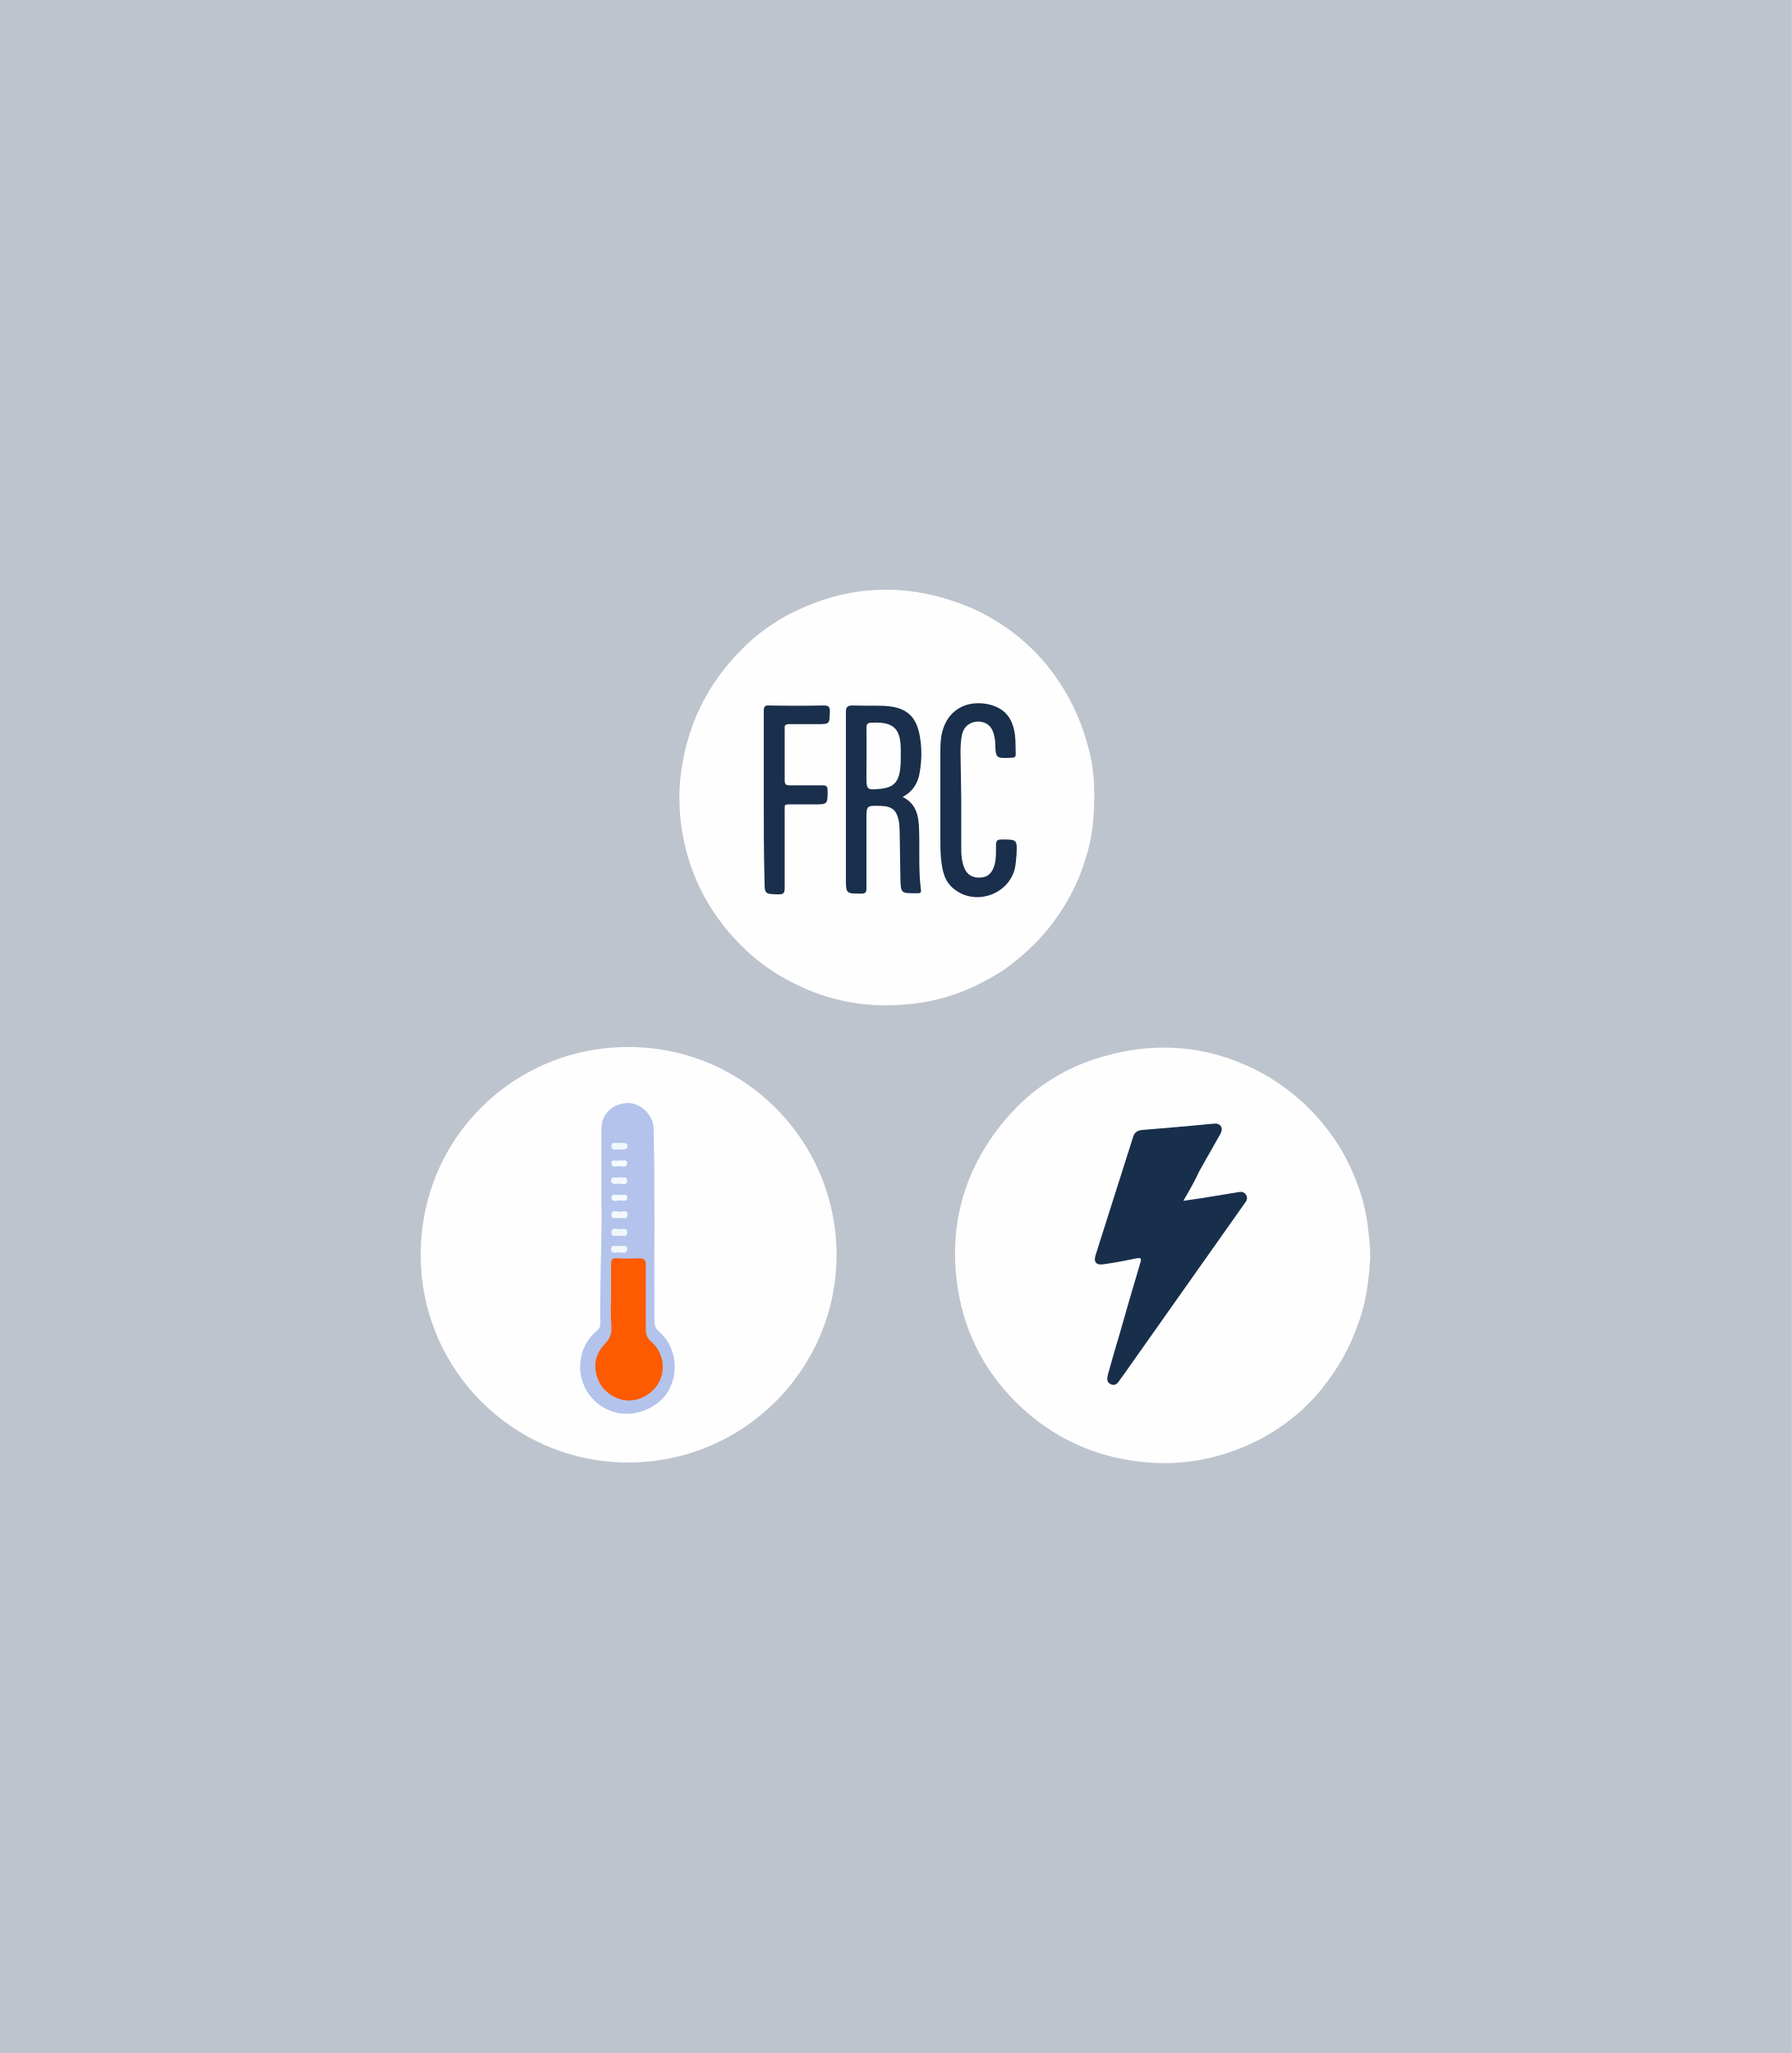
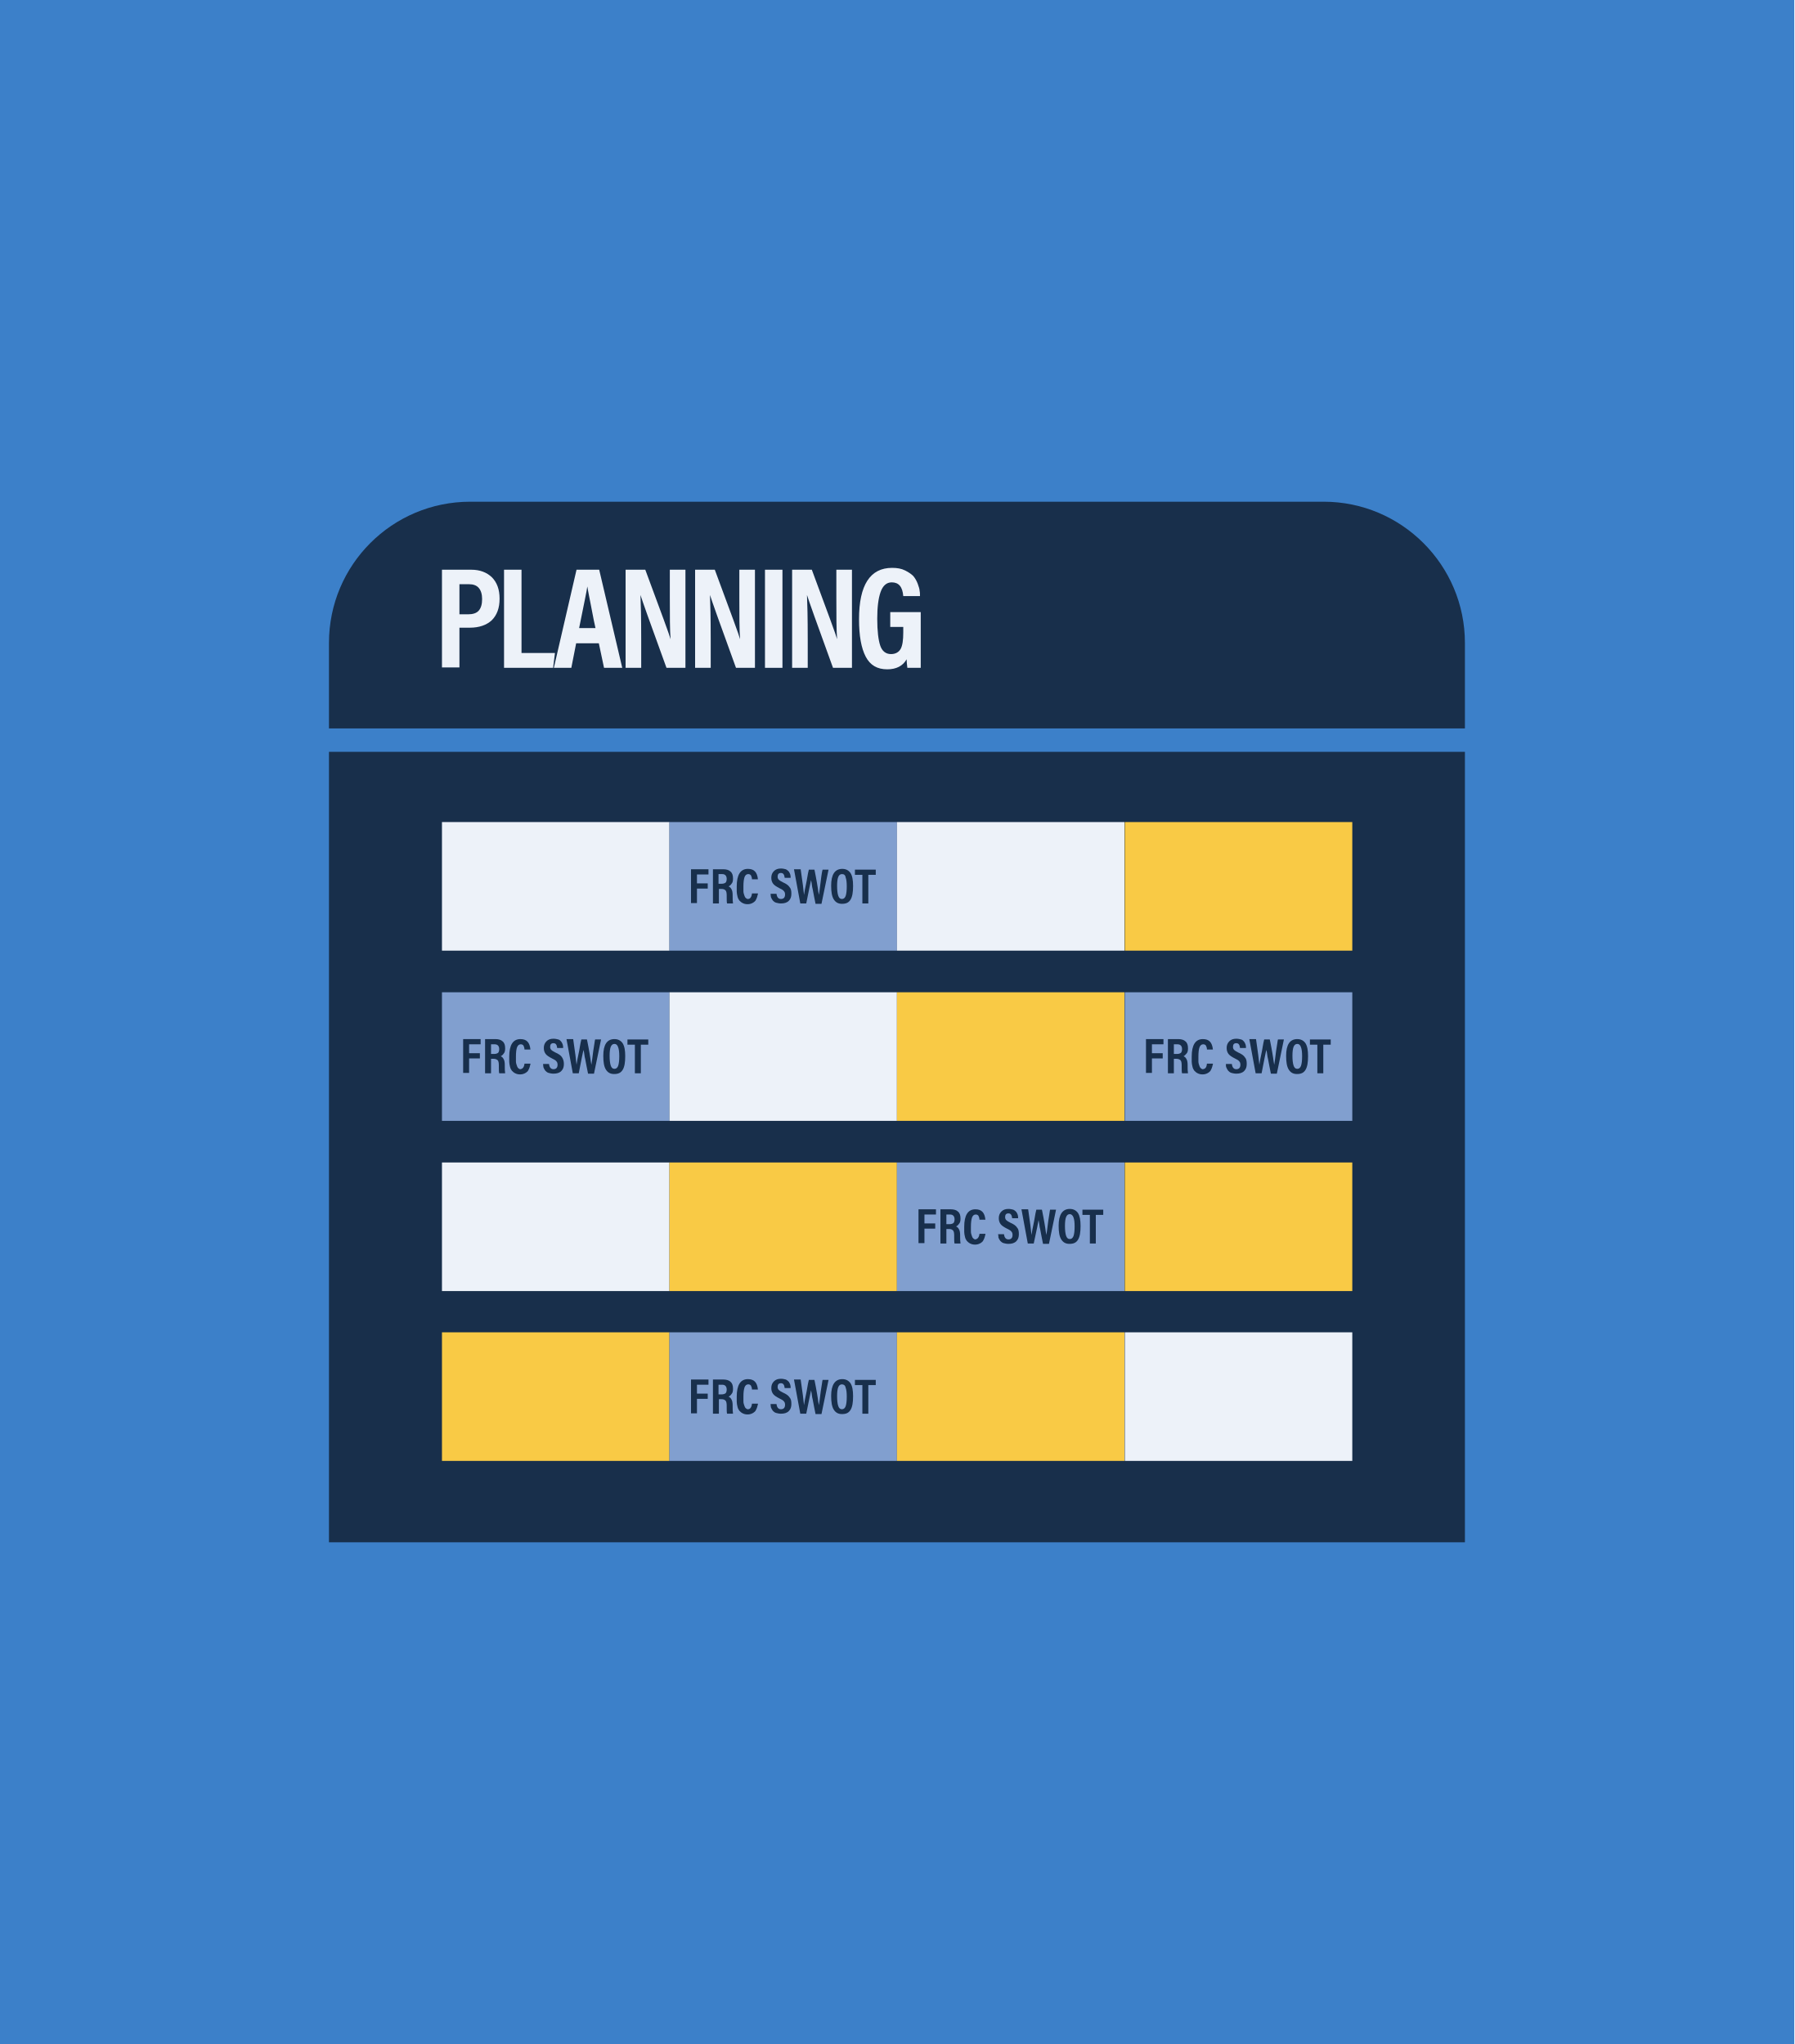
- <svg xmlns="http://www.w3.org/2000/svg" version="1.1" id="Layer_1" x="0px" y="0px" viewBox="85 -75 480 550" enable-background="new 85 -75 480 550" xml:space="preserve">
-   <rect x="85" y="-75" fill="#BEC4CE" width="480" height="550" />
-   <g>
-     <path fill="#FEFEFE" d="M253.4,205.5c30.8,0,55.7,25,55.7,55.8c-0.1,30.7-25.1,55.6-56,55.5c-30.6-0.1-55.4-24.9-55.4-55.6   C197.7,229.6,223,205.4,253.4,205.5z" />
-     <path fill="#FEFEFE" d="M422.1,310.8c-10.9,5.5-22.4,7.4-34.5,5.4c-11.9-1.9-22-7.2-30.5-15.6c-8.9-8.9-14.2-19.7-15.8-32.3   c-1.9-15.4,2-29.3,11.5-41.5c7.1-9.1,16.3-15.5,27.5-18.7c15.1-4.4,29.7-2.9,43.5,4.8c0.7,0.4,1.4,0.8,2,1.2   c5.9,3.7,11,8.4,15.2,14c1.7,2.3,3.3,4.7,4.6,7.3l0,0c3.1,6,5.2,12.2,5.9,19c0.3,2.8,0.7,5.7,0.5,8.5c-0.4,5.6-1.1,11.2-3.1,16.5   c-1.8,5.2-4.2,10-7.4,14.4C436.6,301,430,306.7,422.1,310.8z" />
-     <path fill="#FEFEFE" d="M294.3,90.7c16.6-9.3,33.7-10.2,51.2-2.7c6,2.7,11.3,6.3,16,10.9c3.8,3.7,6.9,7.9,9.5,12.5   c2.8,5,4.7,10.2,6,15.7c1.4,6,1.3,12.1,0.8,18.2c-0.3,3.5-1.1,7-2.2,10.3c-1.5,5.1-3.9,9.8-6.9,14.3c-3.9,5.8-8.8,10.6-14.5,14.7   c-1.5,1.1-3.2,2-4.8,2.9l0,0c-6.5,3.6-13.4,5.8-20.8,6.5c-10.5,1.1-20.5-0.5-30-5.1c-9-4.3-16.2-10.6-21.9-18.8   c-4.2-6.1-7-12.7-8.5-19.9c-1.2-5.6-1.5-11.4-0.9-17.1c1.5-13.2,6.9-24.6,16.3-34C286.7,95.8,290.4,93.1,294.3,90.7z" />
-     <path fill="#B3C3EB" d="M246.1,247.2c0-8.3,0-14,0-19.8c0-4,3-6.7,6.9-6.9c3.3-0.2,7,3,7.1,6.8c0.4,17.2,0.1,34.4,0.2,51.6   c0,1.2,0.3,2,1.2,2.8c4.8,4,5.5,11.4,2.2,16.5c-2.8,4.2-8.9,6.5-13.8,5.2c-6.9-1.8-10.8-8.7-9.1-15.4c0.6-2.5,2-4.7,4-6.4   c0.7-0.6,1-1.1,1-2c0-1.6,0-3.3,0-4.9C245.8,264.7,246.3,254.7,246.1,247.2z" />
-     <path fill="#182F4C" d="M402,246.7c2.9-0.4,5.4-0.8,7.9-1.2c2.2-0.4,4.5-0.7,6.7-1.1c0.9-0.2,1.7-0.1,2.2,0.7   c0.5,0.9,0.2,1.6-0.4,2.3c-10.6,15-21.1,29.9-31.7,44.9c-0.6,0.8-1.2,1.7-1.8,2.5c-0.6,0.9-1.3,1.6-2.4,1c-1.2-0.6-0.9-1.6-0.7-2.6   c1-3.7,2.1-7.4,3.2-11.1c1.8-6.3,3.6-12.6,5.5-18.9c0.3-1,0.2-1.3-1-1.1c-2.9,0.6-5.9,1.2-8.9,1.6c-2,0.3-2.7-0.6-2.1-2.5   c3.3-10.5,6.7-21,10-31.5c0.4-1.4,1.2-1.9,2.7-2c6-0.5,12.1-1,18.1-1.6c0.5,0,1-0.1,1.5-0.1c1.4,0.2,1.9,1.4,1.1,2.8   c-1.9,3.3-3.7,6.6-5.6,9.9C405.1,241.3,403.7,243.8,402,246.7z" />
-     <path fill="#192F4B" d="M326.8,138.5c3.8,1.9,4.3,5.3,4.4,8.7c0.2,5.4-0.2,10.8,0.5,16.2c0.1,0.6-0.1,0.9-0.8,0.9   c-0.2,0-0.5,0-0.7,0c-3.8,0-3.9,0-4-3.9c-0.1-4.2-0.1-8.5-0.2-12.7c0-0.9-0.1-1.8-0.2-2.6c-0.6-3.1-1.8-4.1-4.9-4.2   c-3.8-0.1-3.8-0.1-3.8,3.6c0,6.2,0,12.3,0,18.5c0,1.1-0.3,1.4-1.4,1.4c-4.1,0-4.1,0-4.1-4.1c0-14.8,0-29.7,0-44.5   c0-1.4,0.4-1.8,1.8-1.8c2.8,0.1,5.6,0,8.4,0.1c6,0.3,8.8,2.7,9.7,8.7c0.5,3.3,0.4,6.7-0.3,10C330.6,135.2,329.3,137.2,326.8,138.5z   " />
-     <path fill="#192F4C" d="M342.5,138.9c0,4.6,0,9.2,0,13.8c0,1.6,0.2,3.3,0.8,4.8c0.8,1.9,2.2,2.7,4.3,2.6c1.9-0.1,3-1,3.7-3   c0.6-1.9,0.5-3.8,0.5-5.7c0-1.2,0.4-1.5,1.5-1.5c4.2,0,4.2,0,4,4.1c-0.1,1.2-0.2,2.4-0.4,3.5c-1.6,7.1-10.5,10.3-16.3,5.7   c-2.6-2-3.2-5-3.5-8c-0.2-1.9-0.2-3.8-0.2-5.8c0-7.4,0-14.9,0-22.3c0-2.3,0-4.5,0.7-6.7c1.6-5.2,6.2-7.8,11.8-6.8   c4.5,0.9,6.9,3.5,7.5,8.4c0.2,1.6,0.1,3.2,0.2,4.9c0,0.8-0.2,1.1-1.1,1.1c-4.2,0.2-4.3,0.2-4.4-3.9c0-0.8-0.2-1.7-0.4-2.5   c-0.6-2.2-2.1-3.3-4.3-3.3c-2.1,0.1-3.7,1.3-4.2,3.5c-0.3,1.5-0.4,3.1-0.4,4.7C342.4,130.6,342.4,134.7,342.5,138.9   C342.4,138.9,342.4,138.9,342.5,138.9z" />
-     <path fill="#192F4C" d="M289.6,139.2c0-7.9,0-15.8,0-23.7c0-1.1,0.2-1.6,1.5-1.5c4.9,0.1,9.8,0.1,14.6,0c1.3,0,1.6,0.4,1.6,1.6   c-0.1,3.4,0,3.4-3.4,3.4c-2.5,0-5,0-7.5,0c-1,0-1.3,0.3-1.2,1.3c0,4.6,0,9.2,0,13.8c0,1,0.4,1.3,1.3,1.3c3,0,5.9,0,8.9,0   c1,0,1.3,0.3,1.3,1.4c0,3.7,0,3.7-3.7,3.7c-1.9,0-3.7,0-5.6,0c-2.5,0-2.2-0.2-2.2,2.1c0,6.8,0,13.5,0,20.3c0,1.3-0.3,1.7-1.6,1.7   c-3.8-0.1-3.8,0-3.8-3.9C289.6,153.4,289.6,146.3,289.6,139.2z" />
-     <path fill="#FE5A00" d="M248.7,272.9c0-3.1,0-6.2,0-9.3c0-1.2,0.4-1.6,1.6-1.5c2,0.1,3.9,0.1,5.9,0c1.3,0,1.8,0.4,1.8,1.8   c0,5.8,0,11.5,0,17.3c0,1.3,0.4,2.3,1.4,3.2c3,2.6,3.9,6.6,2.5,10.1c-1.3,3.3-4.9,5.7-8.4,5.7c-3.4,0-6.9-2.3-8.2-5.4   c-1.5-3.6-1-6.9,1.7-9.7c1.3-1.4,1.9-2.7,1.8-4.5C248.6,278,248.6,275.4,248.7,272.9C248.6,272.9,248.7,272.9,248.7,272.9z" />
-     <path fill="#F4F8FD" d="M250.9,251.4c-0.7-0.4-2.2,0.6-2.1-1c0-1.4,1.4-0.8,2.1-0.8c0.8,0,2.2-0.6,2.2,0.8   C253.1,252.1,251.6,251,250.9,251.4z" />
-     <path fill="#F1F6FC" d="M250.9,256.1c-0.7-0.3-2.1,0.6-2.1-0.9c0-1.6,1.4-0.8,2.1-0.9c0.8,0,2.1-0.5,2.1,0.8   C253.1,256.7,251.7,255.9,250.9,256.1z" />
-     <path fill="#F0F7FC" d="M250.8,233c-0.6-0.2-1.9,0.5-2-0.9c0-1.5,1.3-0.7,2-0.9c0.4-0.1,0.9,0,1.3,0c0.5,0,1,0.2,1,0.8   c0,0.7-0.5,0.9-1.1,0.9C251.7,233,251.3,233,250.8,233z" />
-     <path fill="#F3F8FD" d="M250.8,240.4c0.8,0.3,2.2-0.5,2.2,0.9c0,1.5-1.4,0.8-2.2,0.8c-0.7,0-2,0.5-2.1-0.8   C248.8,239.8,250.1,240.7,250.8,240.4z" />
-     <path fill="#F2F7FC" d="M250.8,258.7c0.9,0.3,2.2-0.4,2.2,0.9c0,1.5-1.4,0.9-2.2,0.9c-0.8,0-2.2,0.5-2.1-1   C248.9,258.1,250.3,259.2,250.8,258.7z" />
-     <path fill="#F5FBFE" d="M250.9,235.8c0.8,0.4,2.1-0.5,2.1,0.8c0,1.3-1.3,0.9-2.1,0.8c-0.7,0-2.1,0.6-2.1-0.7   C248.8,235.2,250.3,236.4,250.9,235.8z" />
-     <path fill="#F6FAFD" d="M251.1,245.1c0.6,0.3,1.9-0.6,1.9,0.7c0,1.3-1.4,0.8-2.1,0.8c-0.7,0-2.1,0.6-2.1-0.8c0-1.2,1.3-0.5,2-0.7   C250.9,245.1,251,245.1,251.1,245.1z" />
-     <path fill="#FEFEFE" d="M326.3,127.4c0,1.5,0,3.3-0.4,5c-0.6,2.5-2.1,3.6-4.8,3.9c-4,0.4-4,0.4-4-3.6c0-4.2,0.1-8.4,0-12.6   c0-1.3,0.4-1.5,1.6-1.5c6.2-0.3,7.6,2.1,7.6,7.6C326.3,126.5,326.3,126.9,326.3,127.4z" />
+ <svg xmlns="http://www.w3.org/2000/svg" version="1.1" x="0px" y="0px" viewBox="0 0 482.7 550" enable-background="new 0 0 482.7 550" xml:space="preserve">
+   <g id="Layer_2">
+     <rect fill="#3C80C9" width="482.7" height="550" />
+   </g>
+   <g id="Layer_3">
+     <g>
+       <path fill="#182F4B" d="M356.1,135H126.5c-21,0-38,17-38,38v23h305.6v-23C394.1,152.1,377.1,135,356.1,135z" />
+       <rect x="88.5" y="202.3" fill="#182F4B" width="305.6" height="212.7" />
+       <g>
+         <g>
+           <path fill="#EDF2F9" d="M118.9,179.7v-26.4h7.9c2.3,0,4.1,0.7,5.5,2c1.4,1.4,2.1,3.3,2.1,5.8c0,2.5-0.7,4.4-2.1,5.8      c-1.4,1.3-3.4,2-5.9,2h-2.8v10.7H118.9z M123.6,157.2v8.1h2.3c1.3,0,2.3-0.3,2.9-1c0.6-0.7,0.9-1.7,0.9-3.1c0-1.3-0.3-2.3-0.9-3      c-0.6-0.7-1.5-1-2.6-1H123.6z" />
+           <path fill="#EDF2F9" d="M135.6,179.7v-26.4h4.7v22.4h9l-0.5,4H135.6z" />
+           <path fill="#EDF2F9" d="M161.1,173.1H155l-1.3,6.6H149l6.1-26.4h6.1l6.2,26.4h-4.9L161.1,173.1z M155.8,169h4.4      c-0.3-1.3-0.6-2.8-0.9-4.4c-0.3-1.7-0.6-3-0.8-4.1c-0.2-1.1-0.4-2-0.5-2.7H158C157.9,158.8,157.1,162.5,155.8,169z" />
+           <path fill="#EDF2F9" d="M172.5,179.7h-4.2v-26.4h5.3c4.3,11.6,6.6,17.8,6.8,18.7h0c-0.2-2.5-0.2-6.3-0.2-11.4v-7.3h4.2v26.4      h-5.1c-4.3-11.8-6.6-18.3-7-19.6h0c0.1,2.2,0.2,6.1,0.2,11.9V179.7z" />
+           <path fill="#EDF2F9" d="M191.3,179.7H187v-26.4h5.3c4.3,11.6,6.6,17.8,6.8,18.7h0c-0.2-2.5-0.2-6.3-0.2-11.4v-7.3h4.2v26.4h-5.1      c-4.3-11.8-6.6-18.3-7-19.6h0c0.1,2.2,0.2,6.1,0.2,11.9V179.7z" />
+           <path fill="#EDF2F9" d="M205.8,153.3h4.7v26.4h-4.7V153.3z" />
+           <path fill="#EDF2F9" d="M217.3,179.7h-4.2v-26.4h5.3c4.3,11.6,6.6,17.8,6.8,18.7h0c-0.2-2.5-0.2-6.3-0.2-11.4v-7.3h4.2v26.4      h-5.1c-4.3-11.8-6.6-18.3-7-19.6h0c0.1,2.2,0.2,6.1,0.2,11.9V179.7z" />
+           <path fill="#EDF2F9" d="M247.7,164.9v14.8h-3.6c-0.1-0.9-0.2-1.7-0.2-2.3c-1,1.8-2.8,2.7-5.2,2.7c-2.7,0-4.6-1.1-5.8-3.4      c-1.2-2.3-1.8-5.6-1.8-10.1c0-9.2,3-13.8,8.9-13.8c1.4,0,2.5,0.2,3.5,0.7c1,0.5,1.7,1,2.2,1.5c0.5,0.6,0.9,1.3,1.2,2.1      c0.3,0.8,0.5,1.5,0.5,1.9c0.1,0.4,0.1,0.9,0.1,1.4H243c-0.2-2.5-1.2-3.7-3.1-3.7c-1.4,0-2.4,0.9-3,2.6c-0.6,1.7-0.9,4.1-0.9,7.2      c0,3.3,0.3,5.7,0.8,7.2c0.5,1.5,1.5,2.3,2.9,2.3c1.2,0,2.1-0.5,2.6-1.4c0.5-0.9,0.7-2.4,0.7-4.4v-1.5h-3.5v-4H247.7z" />
+         </g>
+       </g>
+       <g>
+         <rect x="118.9" y="221.2" fill="#EDF2F9" width="61.2" height="34.6" />
+         <rect x="180.1" y="221.2" fill="#819FCF" width="61.2" height="34.6" />
+         <rect x="241.3" y="221.2" fill="#EDF2F9" width="61.2" height="34.6" />
+         <rect x="302.6" y="221.2" fill="#F9CA45" width="61.2" height="34.6" />
+         <rect x="118.9" y="267" fill="#819FCF" width="61.2" height="34.6" />
+         <rect x="180.1" y="267" fill="#EDF2F9" width="61.2" height="34.6" />
+         <rect x="241.3" y="267" fill="#F9CA45" width="61.2" height="34.6" />
+         <rect x="302.6" y="267" fill="#819FCF" width="61.2" height="34.6" />
+         <rect x="118.9" y="312.8" fill="#EDF2F9" width="61.2" height="34.6" />
+         <rect x="180.1" y="312.8" fill="#F9CA45" width="61.2" height="34.6" />
+         <rect x="241.3" y="312.8" fill="#819FCF" width="61.2" height="34.6" />
+         <rect x="302.6" y="312.8" fill="#F9CA45" width="61.2" height="34.6" />
+         <rect x="118.9" y="358.5" fill="#F9CA45" width="61.2" height="34.6" />
+         <rect x="180.1" y="358.5" fill="#819FCF" width="61.2" height="34.6" />
+         <rect x="241.3" y="358.5" fill="#F9CA45" width="61.2" height="34.6" />
+         <rect x="302.6" y="358.5" fill="#EDF2F9" width="61.2" height="34.6" />
+         <g>
+           <g>
+             <path fill="#182F4C" d="M124.6,288.8v-9.2h4.7v1.4h-3.1v2.4h2.9v1.4h-2.9v3.9H124.6z" />
+             <path fill="#182F4C" d="M132.8,284.9h-0.7v3.9h-1.6v-9.2h2.8c0.8,0,1.5,0.2,1.9,0.6c0.5,0.4,0.7,1,0.7,1.9       c0,0.6-0.1,1.1-0.4,1.4c-0.2,0.3-0.5,0.6-0.8,0.7c0.4,0.2,0.6,0.4,0.8,0.8c0.2,0.3,0.3,0.9,0.3,1.5v0.4c0,0.7,0,1.3,0.1,1.9       h-1.6c-0.1-0.3-0.1-1-0.1-1.9v-0.3c0-0.6-0.1-1.1-0.3-1.3C133.7,285.1,133.3,284.9,132.8,284.9z M132.1,281v2.6h0.8       c0.5,0,0.8-0.1,1.1-0.3c0.2-0.2,0.3-0.6,0.3-1c0-0.8-0.4-1.3-1.2-1.3H132.1z" />
+             <path fill="#182F4C" d="M141.1,286.2h1.6c0,0.2,0,0.3-0.1,0.5c0,0.1-0.1,0.4-0.2,0.7s-0.3,0.6-0.4,0.8       c-0.2,0.2-0.4,0.4-0.8,0.6c-0.4,0.2-0.8,0.3-1.3,0.3c-0.5,0-0.9-0.1-1.3-0.3c-0.4-0.2-0.6-0.4-0.9-0.7       c-0.2-0.3-0.4-0.6-0.5-1.1c-0.1-0.4-0.2-0.9-0.2-1.3c0-0.4,0-0.9,0-1.4c0-3.1,1-4.7,3-4.7c1.7,0,2.5,0.9,2.7,2.8h-1.6       c0-0.5-0.2-0.9-0.3-1.1c-0.2-0.2-0.4-0.3-0.7-0.3c-0.5,0-0.8,0.3-1,0.8s-0.3,1.4-0.3,2.5c0,0.5,0,0.9,0,1.3       c0,0.4,0.1,0.7,0.2,1c0.1,0.3,0.2,0.6,0.4,0.8c0.2,0.2,0.4,0.3,0.6,0.3C140.6,287.6,141,287.2,141.1,286.2z" />
+             <path fill="#182F4C" d="M146.1,286.3h1.6c0.1,0.9,0.5,1.4,1.2,1.4c0.7,0,1.1-0.4,1.1-1.2c0-0.4-0.1-0.7-0.3-0.9       c-0.2-0.3-0.6-0.5-1.2-0.8c-0.8-0.4-1.4-0.8-1.7-1.2c-0.3-0.4-0.5-0.9-0.5-1.6c0-0.7,0.2-1.3,0.7-1.8c0.5-0.5,1.1-0.7,1.9-0.7       c0.5,0,0.9,0.1,1.3,0.2s0.6,0.4,0.8,0.6c0.2,0.3,0.3,0.5,0.4,0.8c0.1,0.3,0.1,0.6,0.1,0.9h-1.6c-0.1-0.9-0.4-1.3-1-1.3       c-0.6,0-0.9,0.3-0.9,1c0,0.3,0.1,0.6,0.3,0.8c0.2,0.2,0.5,0.4,1.1,0.7c0.9,0.4,1.5,0.8,1.8,1.3s0.5,1,0.5,1.8       c0,0.8-0.2,1.4-0.7,1.9c-0.5,0.5-1.2,0.7-2.1,0.7c-0.5,0-0.9-0.1-1.3-0.2c-0.4-0.1-0.7-0.4-0.9-0.6c-0.2-0.3-0.4-0.6-0.5-0.9       C146.2,287,146.1,286.7,146.1,286.3z" />
+             <path fill="#182F4C" d="M155.7,288.8h-1.6l-1.7-9.2h1.8c0.5,3.4,0.8,5.7,0.9,6.9h0c0.1-0.7,0.3-1.9,0.7-3.7       c0.3-1.8,0.5-2.8,0.6-3.1h1.5c0,0.1,0.2,0.8,0.4,2c0.2,1.2,0.4,2.1,0.5,2.9c0.1,0.8,0.2,1.4,0.3,1.9h0c0.1-0.7,0.3-1.9,0.5-3.7       c0.3-1.7,0.4-2.8,0.5-3.1h1.6l-1.9,9.2h-1.6c-0.1-0.4-0.2-1.1-0.4-2c-0.2-0.9-0.3-1.8-0.5-2.5c-0.1-0.8-0.2-1.4-0.3-1.9h0       C156.8,283.1,156.4,285.2,155.7,288.8z" />
+             <path fill="#182F4C" d="M165.3,279.6c1,0,1.7,0.4,2.2,1.1c0.5,0.8,0.7,1.9,0.7,3.5c0,1.7-0.2,2.9-0.7,3.7       c-0.5,0.8-1.2,1.1-2.3,1.1c-1,0-1.7-0.4-2.2-1.2c-0.5-0.8-0.7-2-0.7-3.7C162.3,281.1,163.3,279.6,165.3,279.6z M165.3,280.9       c-0.5,0-0.8,0.3-1,0.8c-0.2,0.5-0.3,1.3-0.3,2.4c0,1.1,0.1,2,0.3,2.6c0.2,0.6,0.5,0.9,1,0.9c0.5,0,0.8-0.3,1-0.8       c0.2-0.6,0.3-1.4,0.3-2.6c0-1.1-0.1-1.9-0.3-2.4C166.1,281.2,165.8,280.9,165.3,280.9z" />
+             <path fill="#182F4C" d="M170.8,288.8v-7.7h-2v-1.4h5.6v1.4h-2v7.7H170.8z" />
+           </g>
+         </g>
+         <g>
+           <g>
+             <path fill="#182F4C" d="M308.3,288.8v-9.2h4.7v1.4h-3.1v2.4h2.9v1.4h-2.9v3.9H308.3z" />
+             <path fill="#182F4C" d="M316.5,284.9h-0.7v3.9h-1.6v-9.2h2.8c0.8,0,1.5,0.2,1.9,0.6c0.5,0.4,0.7,1,0.7,1.9       c0,0.6-0.1,1.1-0.4,1.4s-0.5,0.6-0.8,0.7c0.4,0.2,0.6,0.4,0.8,0.8c0.2,0.3,0.3,0.9,0.3,1.5v0.4c0,0.7,0,1.3,0.1,1.9H318       c-0.1-0.3-0.1-1-0.1-1.9v-0.3c0-0.6-0.1-1.1-0.3-1.3C317.4,285.1,317,284.9,316.5,284.9z M315.8,281v2.6h0.8       c0.5,0,0.8-0.1,1.1-0.3c0.2-0.2,0.3-0.6,0.3-1c0-0.8-0.4-1.3-1.2-1.3H315.8z" />
+             <path fill="#182F4C" d="M324.7,286.2h1.6c0,0.2,0,0.3-0.1,0.5c0,0.1-0.1,0.4-0.2,0.7c-0.1,0.3-0.3,0.6-0.4,0.8       c-0.2,0.2-0.4,0.4-0.8,0.6s-0.8,0.3-1.3,0.3c-0.5,0-0.9-0.1-1.3-0.3c-0.4-0.2-0.6-0.4-0.9-0.7c-0.2-0.3-0.4-0.6-0.5-1.1       c-0.1-0.4-0.2-0.9-0.2-1.3s0-0.9,0-1.4c0-3.1,1-4.7,3-4.7c1.7,0,2.5,0.9,2.7,2.8h-1.6c0-0.5-0.2-0.9-0.3-1.1       c-0.2-0.2-0.4-0.3-0.7-0.3c-0.5,0-0.8,0.3-1,0.8s-0.3,1.4-0.3,2.5c0,0.5,0,0.9,0,1.3c0,0.4,0.1,0.7,0.2,1       c0.1,0.3,0.2,0.6,0.4,0.8c0.2,0.2,0.4,0.3,0.6,0.3C324.3,287.6,324.6,287.2,324.7,286.2z" />
+             <path fill="#182F4C" d="M329.8,286.3h1.6c0.1,0.9,0.5,1.4,1.2,1.4c0.7,0,1.1-0.4,1.1-1.2c0-0.4-0.1-0.7-0.3-0.9       c-0.2-0.3-0.6-0.5-1.2-0.8c-0.8-0.4-1.4-0.8-1.7-1.2c-0.3-0.4-0.5-0.9-0.5-1.6c0-0.7,0.2-1.3,0.7-1.8c0.5-0.5,1.1-0.7,1.9-0.7       c0.5,0,0.9,0.1,1.3,0.2s0.6,0.4,0.8,0.6c0.2,0.3,0.3,0.5,0.4,0.8c0.1,0.3,0.1,0.6,0.1,0.9h-1.6c-0.1-0.9-0.4-1.3-1-1.3       c-0.6,0-0.9,0.3-0.9,1c0,0.3,0.1,0.6,0.3,0.8c0.2,0.2,0.5,0.4,1.1,0.7c0.9,0.4,1.5,0.8,1.8,1.3c0.4,0.4,0.5,1,0.5,1.8       c0,0.8-0.2,1.4-0.7,1.9c-0.5,0.5-1.2,0.7-2.1,0.7c-0.5,0-0.9-0.1-1.3-0.2c-0.4-0.1-0.7-0.4-0.9-0.6c-0.2-0.3-0.4-0.6-0.5-0.9       C329.8,287,329.8,286.7,329.8,286.3z" />
+             <path fill="#182F4C" d="M339.4,288.8h-1.6l-1.7-9.2h1.8c0.5,3.4,0.8,5.7,0.9,6.9h0c0.1-0.7,0.3-1.9,0.7-3.7       c0.3-1.8,0.5-2.8,0.6-3.1h1.5c0,0.1,0.2,0.8,0.4,2c0.2,1.2,0.4,2.1,0.5,2.9c0.1,0.8,0.2,1.4,0.3,1.9h0c0.1-0.7,0.3-1.9,0.5-3.7       c0.3-1.7,0.4-2.8,0.5-3.1h1.6l-1.9,9.2h-1.6c-0.1-0.4-0.2-1.1-0.4-2c-0.2-0.9-0.3-1.8-0.5-2.5c-0.1-0.8-0.2-1.4-0.3-1.9h0       C340.5,283.1,340.1,285.2,339.4,288.8z" />
+             <path fill="#182F4C" d="M349,279.6c1,0,1.7,0.4,2.2,1.1c0.5,0.8,0.7,1.9,0.7,3.5c0,1.7-0.2,2.9-0.7,3.7       c-0.5,0.8-1.2,1.1-2.3,1.1c-1,0-1.7-0.4-2.2-1.2c-0.5-0.8-0.7-2-0.7-3.7C346,281.1,347,279.6,349,279.6z M349,280.9       c-0.5,0-0.8,0.3-1,0.8c-0.2,0.5-0.3,1.3-0.3,2.4c0,1.1,0.1,2,0.3,2.6c0.2,0.6,0.5,0.9,1,0.9c0.5,0,0.8-0.3,1-0.8       c0.2-0.6,0.3-1.4,0.3-2.6c0-1.1-0.1-1.9-0.3-2.4C349.8,281.2,349.5,280.9,349,280.9z" />
+             <path fill="#182F4C" d="M354.4,288.8v-7.7h-2v-1.4h5.6v1.4h-2v7.7H354.4z" />
+           </g>
+         </g>
+         <g>
+           <g>
+             <path fill="#182F4C" d="M185.9,243.1v-9.2h4.7v1.4h-3.1v2.4h2.9v1.4h-2.9v3.9H185.9z" />
+             <path fill="#182F4C" d="M194.1,239.2h-0.7v3.9h-1.6v-9.2h2.8c0.8,0,1.5,0.2,1.9,0.6c0.5,0.4,0.7,1,0.7,1.9       c0,0.6-0.1,1.1-0.4,1.4c-0.2,0.3-0.5,0.6-0.8,0.7c0.4,0.2,0.6,0.4,0.8,0.8c0.2,0.3,0.3,0.9,0.3,1.5v0.4c0,0.7,0,1.3,0.1,1.9       h-1.6c-0.1-0.3-0.1-1-0.1-1.9v-0.3c0-0.6-0.1-1.1-0.3-1.3C194.9,239.3,194.6,239.2,194.1,239.2z M193.3,235.2v2.6h0.8       c0.5,0,0.8-0.1,1.1-0.3c0.2-0.2,0.3-0.6,0.3-1c0-0.8-0.4-1.3-1.2-1.3H193.3z" />
+             <path fill="#182F4C" d="M202.3,240.4h1.6c0,0.2,0,0.3-0.1,0.5c0,0.1-0.1,0.4-0.2,0.7s-0.3,0.6-0.4,0.8       c-0.2,0.2-0.4,0.4-0.8,0.6c-0.4,0.2-0.8,0.3-1.3,0.3c-0.5,0-0.9-0.1-1.3-0.3c-0.4-0.2-0.6-0.4-0.9-0.7       c-0.2-0.3-0.4-0.6-0.5-1.1c-0.1-0.4-0.2-0.9-0.2-1.3c0-0.4,0-0.9,0-1.4c0-3.1,1-4.7,3-4.7c1.7,0,2.5,0.9,2.7,2.8h-1.6       c0-0.5-0.2-0.9-0.3-1.1c-0.2-0.2-0.4-0.3-0.7-0.3c-0.5,0-0.8,0.3-1,0.8c-0.2,0.6-0.3,1.4-0.3,2.5c0,0.5,0,0.9,0,1.3       c0,0.4,0.1,0.7,0.2,1c0.1,0.3,0.2,0.6,0.4,0.8s0.4,0.3,0.6,0.3C201.8,241.9,202.2,241.4,202.3,240.4z" />
+             <path fill="#182F4C" d="M207.3,240.5h1.6c0.1,0.9,0.5,1.4,1.2,1.4c0.7,0,1.1-0.4,1.1-1.2c0-0.4-0.1-0.7-0.3-0.9       c-0.2-0.3-0.6-0.5-1.2-0.8c-0.8-0.4-1.4-0.8-1.7-1.2c-0.3-0.4-0.5-0.9-0.5-1.6c0-0.7,0.2-1.3,0.7-1.8c0.5-0.5,1.1-0.7,1.9-0.7       c0.5,0,0.9,0.1,1.3,0.2c0.4,0.2,0.6,0.4,0.8,0.6c0.2,0.3,0.3,0.5,0.4,0.8c0.1,0.3,0.1,0.6,0.1,0.9h-1.6c-0.1-0.9-0.4-1.3-1-1.3       c-0.6,0-0.9,0.3-0.9,1c0,0.3,0.1,0.6,0.3,0.8c0.2,0.2,0.5,0.4,1.1,0.7c0.9,0.4,1.5,0.8,1.8,1.3c0.4,0.4,0.5,1,0.5,1.8       c0,0.8-0.2,1.4-0.7,1.9c-0.5,0.5-1.2,0.7-2.1,0.7c-0.5,0-0.9-0.1-1.3-0.2c-0.4-0.1-0.7-0.4-0.9-0.6c-0.2-0.3-0.4-0.6-0.5-0.9       C207.4,241.2,207.3,240.9,207.3,240.5z" />
+             <path fill="#182F4C" d="M216.9,243.1h-1.6l-1.7-9.2h1.8c0.5,3.4,0.8,5.7,0.9,6.9h0c0.1-0.7,0.3-1.9,0.7-3.7       c0.3-1.8,0.5-2.8,0.6-3.1h1.5c0,0.1,0.2,0.8,0.4,2c0.2,1.2,0.4,2.1,0.5,2.9c0.1,0.8,0.2,1.4,0.3,1.9h0c0.1-0.7,0.3-1.9,0.5-3.7       s0.4-2.8,0.5-3.1h1.6l-1.9,9.2h-1.6c-0.1-0.4-0.2-1.1-0.4-2c-0.2-0.9-0.3-1.8-0.5-2.5c-0.1-0.8-0.2-1.4-0.3-1.9h0       C218.1,237.3,217.6,239.5,216.9,243.1z" />
+             <path fill="#182F4C" d="M226.6,233.8c1,0,1.7,0.4,2.2,1.1c0.5,0.8,0.7,1.9,0.7,3.5c0,1.7-0.2,2.9-0.7,3.7       c-0.5,0.8-1.2,1.1-2.3,1.1c-1,0-1.7-0.4-2.2-1.2c-0.5-0.8-0.7-2-0.7-3.7C223.6,235.3,224.6,233.8,226.6,233.8z M226.5,235.2       c-0.5,0-0.8,0.3-1,0.8c-0.2,0.5-0.3,1.3-0.3,2.4c0,1.1,0.1,2,0.3,2.6c0.2,0.6,0.5,0.9,1,0.9c0.5,0,0.8-0.3,1-0.8       c0.2-0.6,0.3-1.4,0.3-2.6c0-1.1-0.1-1.9-0.3-2.4C227.4,235.4,227,235.2,226.5,235.2z" />
+             <path fill="#182F4C" d="M232,243.1v-7.7h-2v-1.4h5.6v1.4h-2v7.7H232z" />
+           </g>
+         </g>
+         <g>
+           <g>
+             <path fill="#182F4C" d="M247.1,334.6v-9.2h4.7v1.4h-3.1v2.4h2.9v1.4h-2.9v3.9H247.1z" />
+             <path fill="#182F4C" d="M255.3,330.7h-0.7v3.9h-1.6v-9.2h2.8c0.8,0,1.5,0.2,1.9,0.6c0.5,0.4,0.7,1,0.7,1.9       c0,0.6-0.1,1.1-0.4,1.4c-0.2,0.3-0.5,0.6-0.8,0.7c0.4,0.2,0.6,0.4,0.8,0.8c0.2,0.3,0.3,0.9,0.3,1.5v0.4c0,0.7,0,1.3,0.1,1.9       h-1.6c-0.1-0.3-0.1-1-0.1-1.9v-0.3c0-0.6-0.1-1.1-0.3-1.3C256.1,330.8,255.8,330.7,255.3,330.7z M254.6,326.8v2.6h0.8       c0.5,0,0.8-0.1,1.1-0.3c0.2-0.2,0.3-0.6,0.3-1c0-0.8-0.4-1.3-1.2-1.3H254.6z" />
+             <path fill="#182F4C" d="M263.5,332h1.6c0,0.2,0,0.3-0.1,0.5c0,0.1-0.1,0.4-0.2,0.7c-0.1,0.3-0.3,0.6-0.4,0.8       c-0.2,0.2-0.4,0.4-0.8,0.6c-0.4,0.2-0.8,0.3-1.3,0.3c-0.5,0-0.9-0.1-1.3-0.3c-0.4-0.2-0.6-0.4-0.9-0.7       c-0.2-0.3-0.4-0.6-0.5-1.1c-0.1-0.4-0.2-0.9-0.2-1.3c0-0.4,0-0.9,0-1.4c0-3.1,1-4.7,3-4.7c1.7,0,2.5,0.9,2.7,2.8h-1.6       c0-0.5-0.2-0.9-0.3-1.1c-0.2-0.2-0.4-0.3-0.7-0.3c-0.5,0-0.8,0.3-1,0.8c-0.2,0.6-0.3,1.4-0.3,2.5c0,0.5,0,0.9,0,1.3       c0,0.4,0.1,0.7,0.2,1c0.1,0.3,0.2,0.6,0.4,0.8c0.2,0.2,0.4,0.3,0.6,0.3C263,333.4,263.4,332.9,263.5,332z" />
+             <path fill="#182F4C" d="M268.5,332.1h1.6c0.1,0.9,0.5,1.4,1.2,1.4c0.7,0,1.1-0.4,1.1-1.2c0-0.4-0.1-0.7-0.3-0.9       c-0.2-0.3-0.6-0.5-1.2-0.8c-0.8-0.4-1.4-0.8-1.7-1.2c-0.3-0.4-0.5-0.9-0.5-1.6c0-0.7,0.2-1.3,0.7-1.8c0.5-0.5,1.1-0.7,1.9-0.7       c0.5,0,0.9,0.1,1.3,0.2c0.4,0.2,0.6,0.4,0.8,0.6c0.2,0.3,0.3,0.5,0.4,0.8c0.1,0.3,0.1,0.6,0.1,0.9h-1.6c-0.1-0.9-0.4-1.3-1-1.3       c-0.6,0-0.9,0.3-0.9,1c0,0.3,0.1,0.6,0.3,0.8c0.2,0.2,0.5,0.4,1.1,0.7c0.9,0.4,1.5,0.8,1.8,1.3c0.4,0.4,0.5,1,0.5,1.8       c0,0.8-0.2,1.4-0.7,1.9c-0.5,0.5-1.2,0.7-2.1,0.7c-0.5,0-0.9-0.1-1.3-0.2c-0.4-0.1-0.7-0.4-0.9-0.6c-0.2-0.3-0.4-0.6-0.5-0.9       C268.6,332.8,268.6,332.4,268.5,332.1z" />
+             <path fill="#182F4C" d="M278.1,334.6h-1.6l-1.7-9.2h1.8c0.5,3.4,0.8,5.7,0.9,6.9h0c0.1-0.7,0.3-1.9,0.7-3.7       c0.3-1.8,0.5-2.8,0.6-3.1h1.5c0,0.1,0.2,0.8,0.4,2s0.4,2.1,0.5,2.9c0.1,0.8,0.2,1.4,0.3,1.9h0c0.1-0.7,0.3-1.9,0.5-3.7       c0.3-1.7,0.4-2.8,0.5-3.1h1.6l-1.9,9.2h-1.6c-0.1-0.4-0.2-1.1-0.4-2c-0.2-0.9-0.3-1.8-0.5-2.5c-0.1-0.8-0.2-1.4-0.3-1.9h0       C279.3,328.9,278.9,331,278.1,334.6z" />
+             <path fill="#182F4C" d="M287.8,325.3c1,0,1.7,0.4,2.2,1.1c0.5,0.8,0.7,1.9,0.7,3.5c0,1.7-0.2,2.9-0.7,3.7       c-0.5,0.8-1.2,1.1-2.3,1.1c-1,0-1.7-0.4-2.2-1.2c-0.5-0.8-0.7-2-0.7-3.7C284.8,326.9,285.8,325.3,287.8,325.3z M287.8,326.7       c-0.5,0-0.8,0.3-1,0.8c-0.2,0.5-0.3,1.3-0.3,2.4c0,1.1,0.1,2,0.3,2.6s0.5,0.9,1,0.9c0.5,0,0.8-0.3,1-0.8       c0.2-0.6,0.3-1.4,0.3-2.6c0-1.1-0.1-1.9-0.3-2.4C288.6,327,288.2,326.7,287.8,326.7z" />
+             <path fill="#182F4C" d="M293.2,334.6v-7.7h-2v-1.4h5.6v1.4h-2v7.7H293.2z" />
+           </g>
+         </g>
+         <g>
+           <g>
+             <path fill="#182F4C" d="M185.9,380.4v-9.2h4.7v1.4h-3.1v2.4h2.9v1.4h-2.9v3.9H185.9z" />
+             <path fill="#182F4C" d="M194.1,376.5h-0.7v3.9h-1.6v-9.2h2.8c0.8,0,1.5,0.2,1.9,0.6c0.5,0.4,0.7,1,0.7,1.9       c0,0.6-0.1,1.1-0.4,1.4c-0.2,0.3-0.5,0.6-0.8,0.7c0.4,0.2,0.6,0.4,0.8,0.8c0.2,0.3,0.3,0.9,0.3,1.5v0.4c0,0.7,0,1.3,0.1,1.9       h-1.6c-0.1-0.3-0.1-1-0.1-1.9v-0.3c0-0.6-0.1-1.1-0.3-1.3C194.9,376.6,194.6,376.5,194.1,376.5z M193.3,372.6v2.6h0.8       c0.5,0,0.8-0.1,1.1-0.3c0.2-0.2,0.3-0.6,0.3-1c0-0.8-0.4-1.3-1.2-1.3H193.3z" />
+             <path fill="#182F4C" d="M202.3,377.7h1.6c0,0.2,0,0.3-0.1,0.5c0,0.1-0.1,0.4-0.2,0.7s-0.3,0.6-0.4,0.8       c-0.2,0.2-0.4,0.4-0.8,0.6c-0.4,0.2-0.8,0.3-1.3,0.3c-0.5,0-0.9-0.1-1.3-0.3c-0.4-0.2-0.6-0.4-0.9-0.7       c-0.2-0.3-0.4-0.6-0.5-1.1c-0.1-0.4-0.2-0.9-0.2-1.3c0-0.4,0-0.9,0-1.4c0-3.1,1-4.7,3-4.7c1.7,0,2.5,0.9,2.7,2.8h-1.6       c0-0.5-0.2-0.9-0.3-1.1c-0.2-0.2-0.4-0.3-0.7-0.3c-0.5,0-0.8,0.3-1,0.8c-0.2,0.6-0.3,1.4-0.3,2.5c0,0.5,0,0.9,0,1.3       c0,0.4,0.1,0.7,0.2,1c0.1,0.3,0.2,0.6,0.4,0.8c0.2,0.2,0.4,0.3,0.6,0.3C201.8,379.2,202.2,378.7,202.3,377.7z" />
+             <path fill="#182F4C" d="M207.3,377.8h1.6c0.1,0.9,0.5,1.4,1.2,1.4c0.7,0,1.1-0.4,1.1-1.2c0-0.4-0.1-0.7-0.3-0.9       c-0.2-0.3-0.6-0.5-1.2-0.8c-0.8-0.4-1.4-0.8-1.7-1.2c-0.3-0.4-0.5-0.9-0.5-1.6c0-0.7,0.2-1.3,0.7-1.8c0.5-0.5,1.1-0.7,1.9-0.7       c0.5,0,0.9,0.1,1.3,0.2c0.4,0.2,0.6,0.4,0.8,0.6c0.2,0.3,0.3,0.5,0.4,0.8c0.1,0.3,0.1,0.6,0.1,0.9h-1.6c-0.1-0.9-0.4-1.3-1-1.3       c-0.6,0-0.9,0.3-0.9,1c0,0.3,0.1,0.6,0.3,0.8c0.2,0.2,0.5,0.4,1.1,0.7c0.9,0.4,1.5,0.8,1.8,1.3c0.4,0.4,0.5,1,0.5,1.8       c0,0.8-0.2,1.4-0.7,1.9s-1.2,0.7-2.1,0.7c-0.5,0-0.9-0.1-1.3-0.2c-0.4-0.1-0.7-0.4-0.9-0.6c-0.2-0.3-0.4-0.6-0.5-0.9       C207.4,378.6,207.3,378.2,207.3,377.8z" />
+             <path fill="#182F4C" d="M216.9,380.4h-1.6l-1.7-9.2h1.8c0.5,3.4,0.8,5.7,0.9,6.9h0c0.1-0.7,0.3-1.9,0.7-3.7       c0.3-1.8,0.5-2.8,0.6-3.1h1.5c0,0.1,0.2,0.8,0.4,2c0.2,1.2,0.4,2.1,0.5,2.9c0.1,0.8,0.2,1.4,0.3,1.9h0c0.1-0.7,0.3-1.9,0.5-3.7       c0.3-1.7,0.4-2.8,0.5-3.1h1.6l-1.9,9.2h-1.6c-0.1-0.4-0.2-1.1-0.4-2c-0.2-0.9-0.3-1.8-0.5-2.5c-0.1-0.8-0.2-1.4-0.3-1.9h0       C218.1,374.7,217.6,376.8,216.9,380.4z" />
+             <path fill="#182F4C" d="M226.6,371.1c1,0,1.7,0.4,2.2,1.1c0.5,0.8,0.7,1.9,0.7,3.5c0,1.7-0.2,2.9-0.7,3.7       c-0.5,0.8-1.2,1.1-2.3,1.1c-1,0-1.7-0.4-2.2-1.2c-0.5-0.8-0.7-2-0.7-3.7C223.6,372.7,224.6,371.1,226.6,371.1z M226.5,372.5       c-0.5,0-0.8,0.3-1,0.8c-0.2,0.5-0.3,1.3-0.3,2.4c0,1.1,0.1,2,0.3,2.6c0.2,0.6,0.5,0.9,1,0.9c0.5,0,0.8-0.3,1-0.8       c0.2-0.6,0.3-1.4,0.3-2.6c0-1.1-0.1-1.9-0.3-2.4C227.4,372.8,227,372.5,226.5,372.5z" />
+             <path fill="#182F4C" d="M232,380.4v-7.7h-2v-1.4h5.6v1.4h-2v7.7H232z" />
+           </g>
+         </g>
+       </g>
+     </g>
  </g>
</svg>
